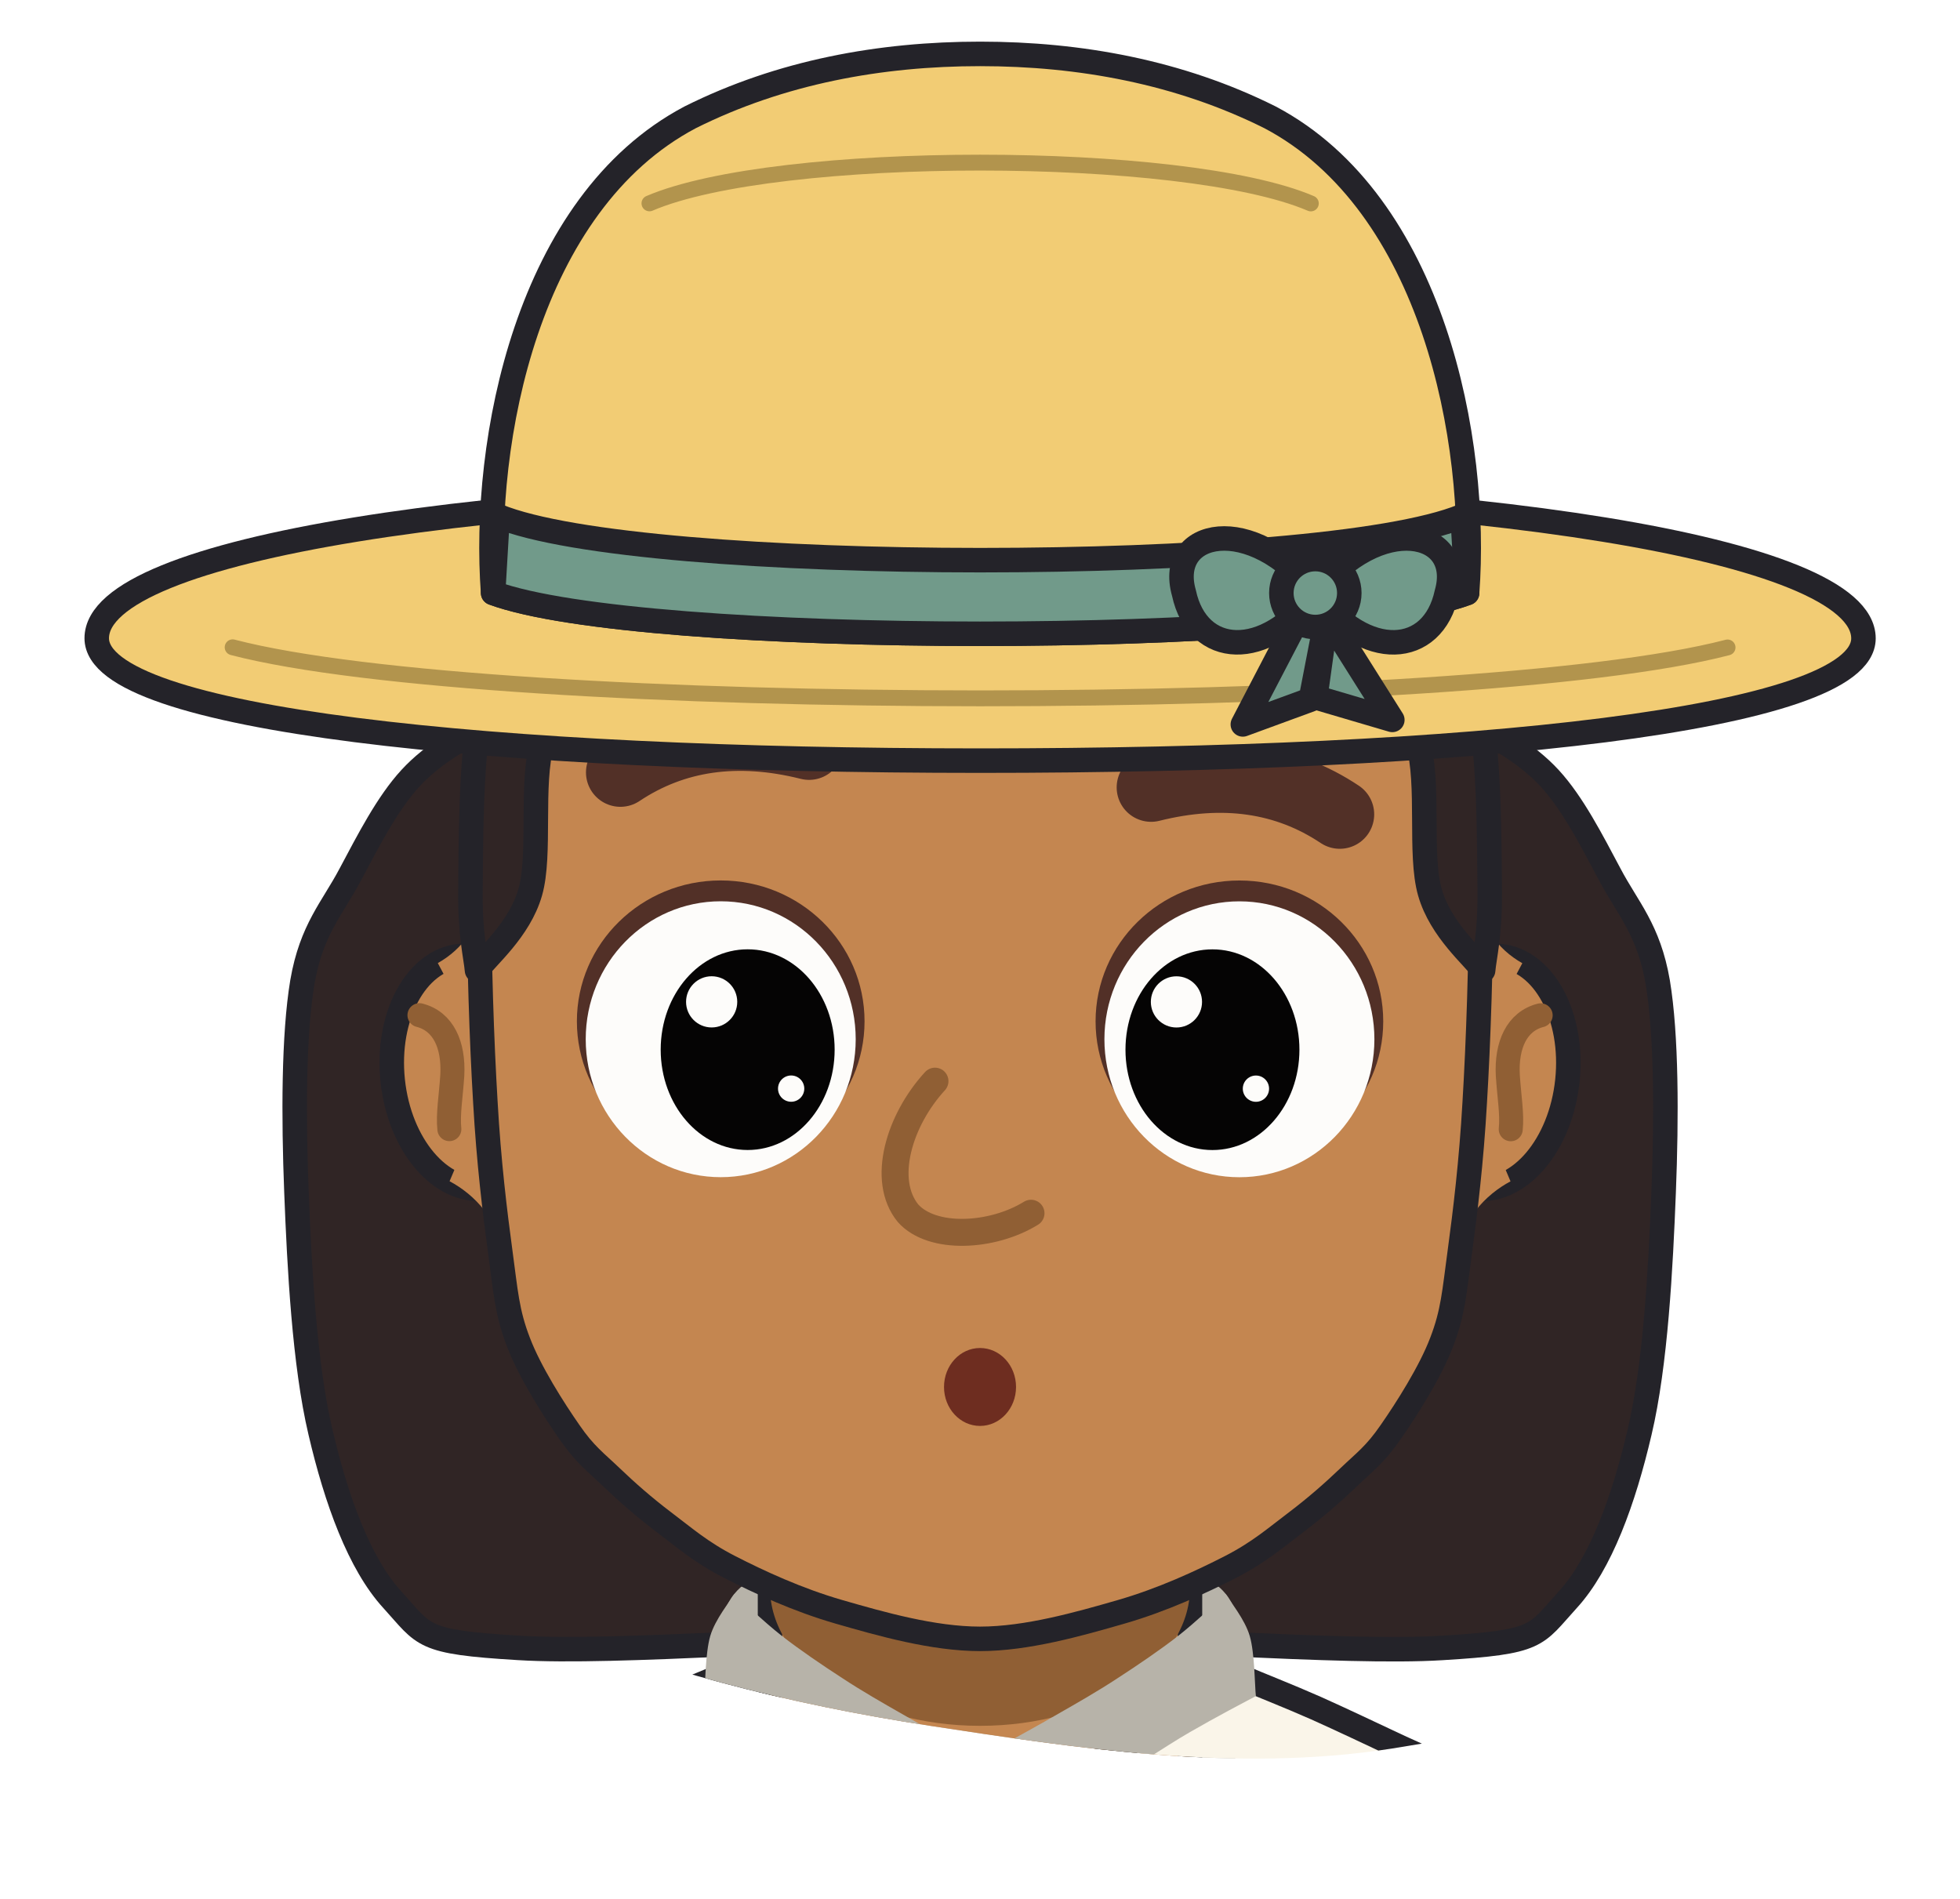
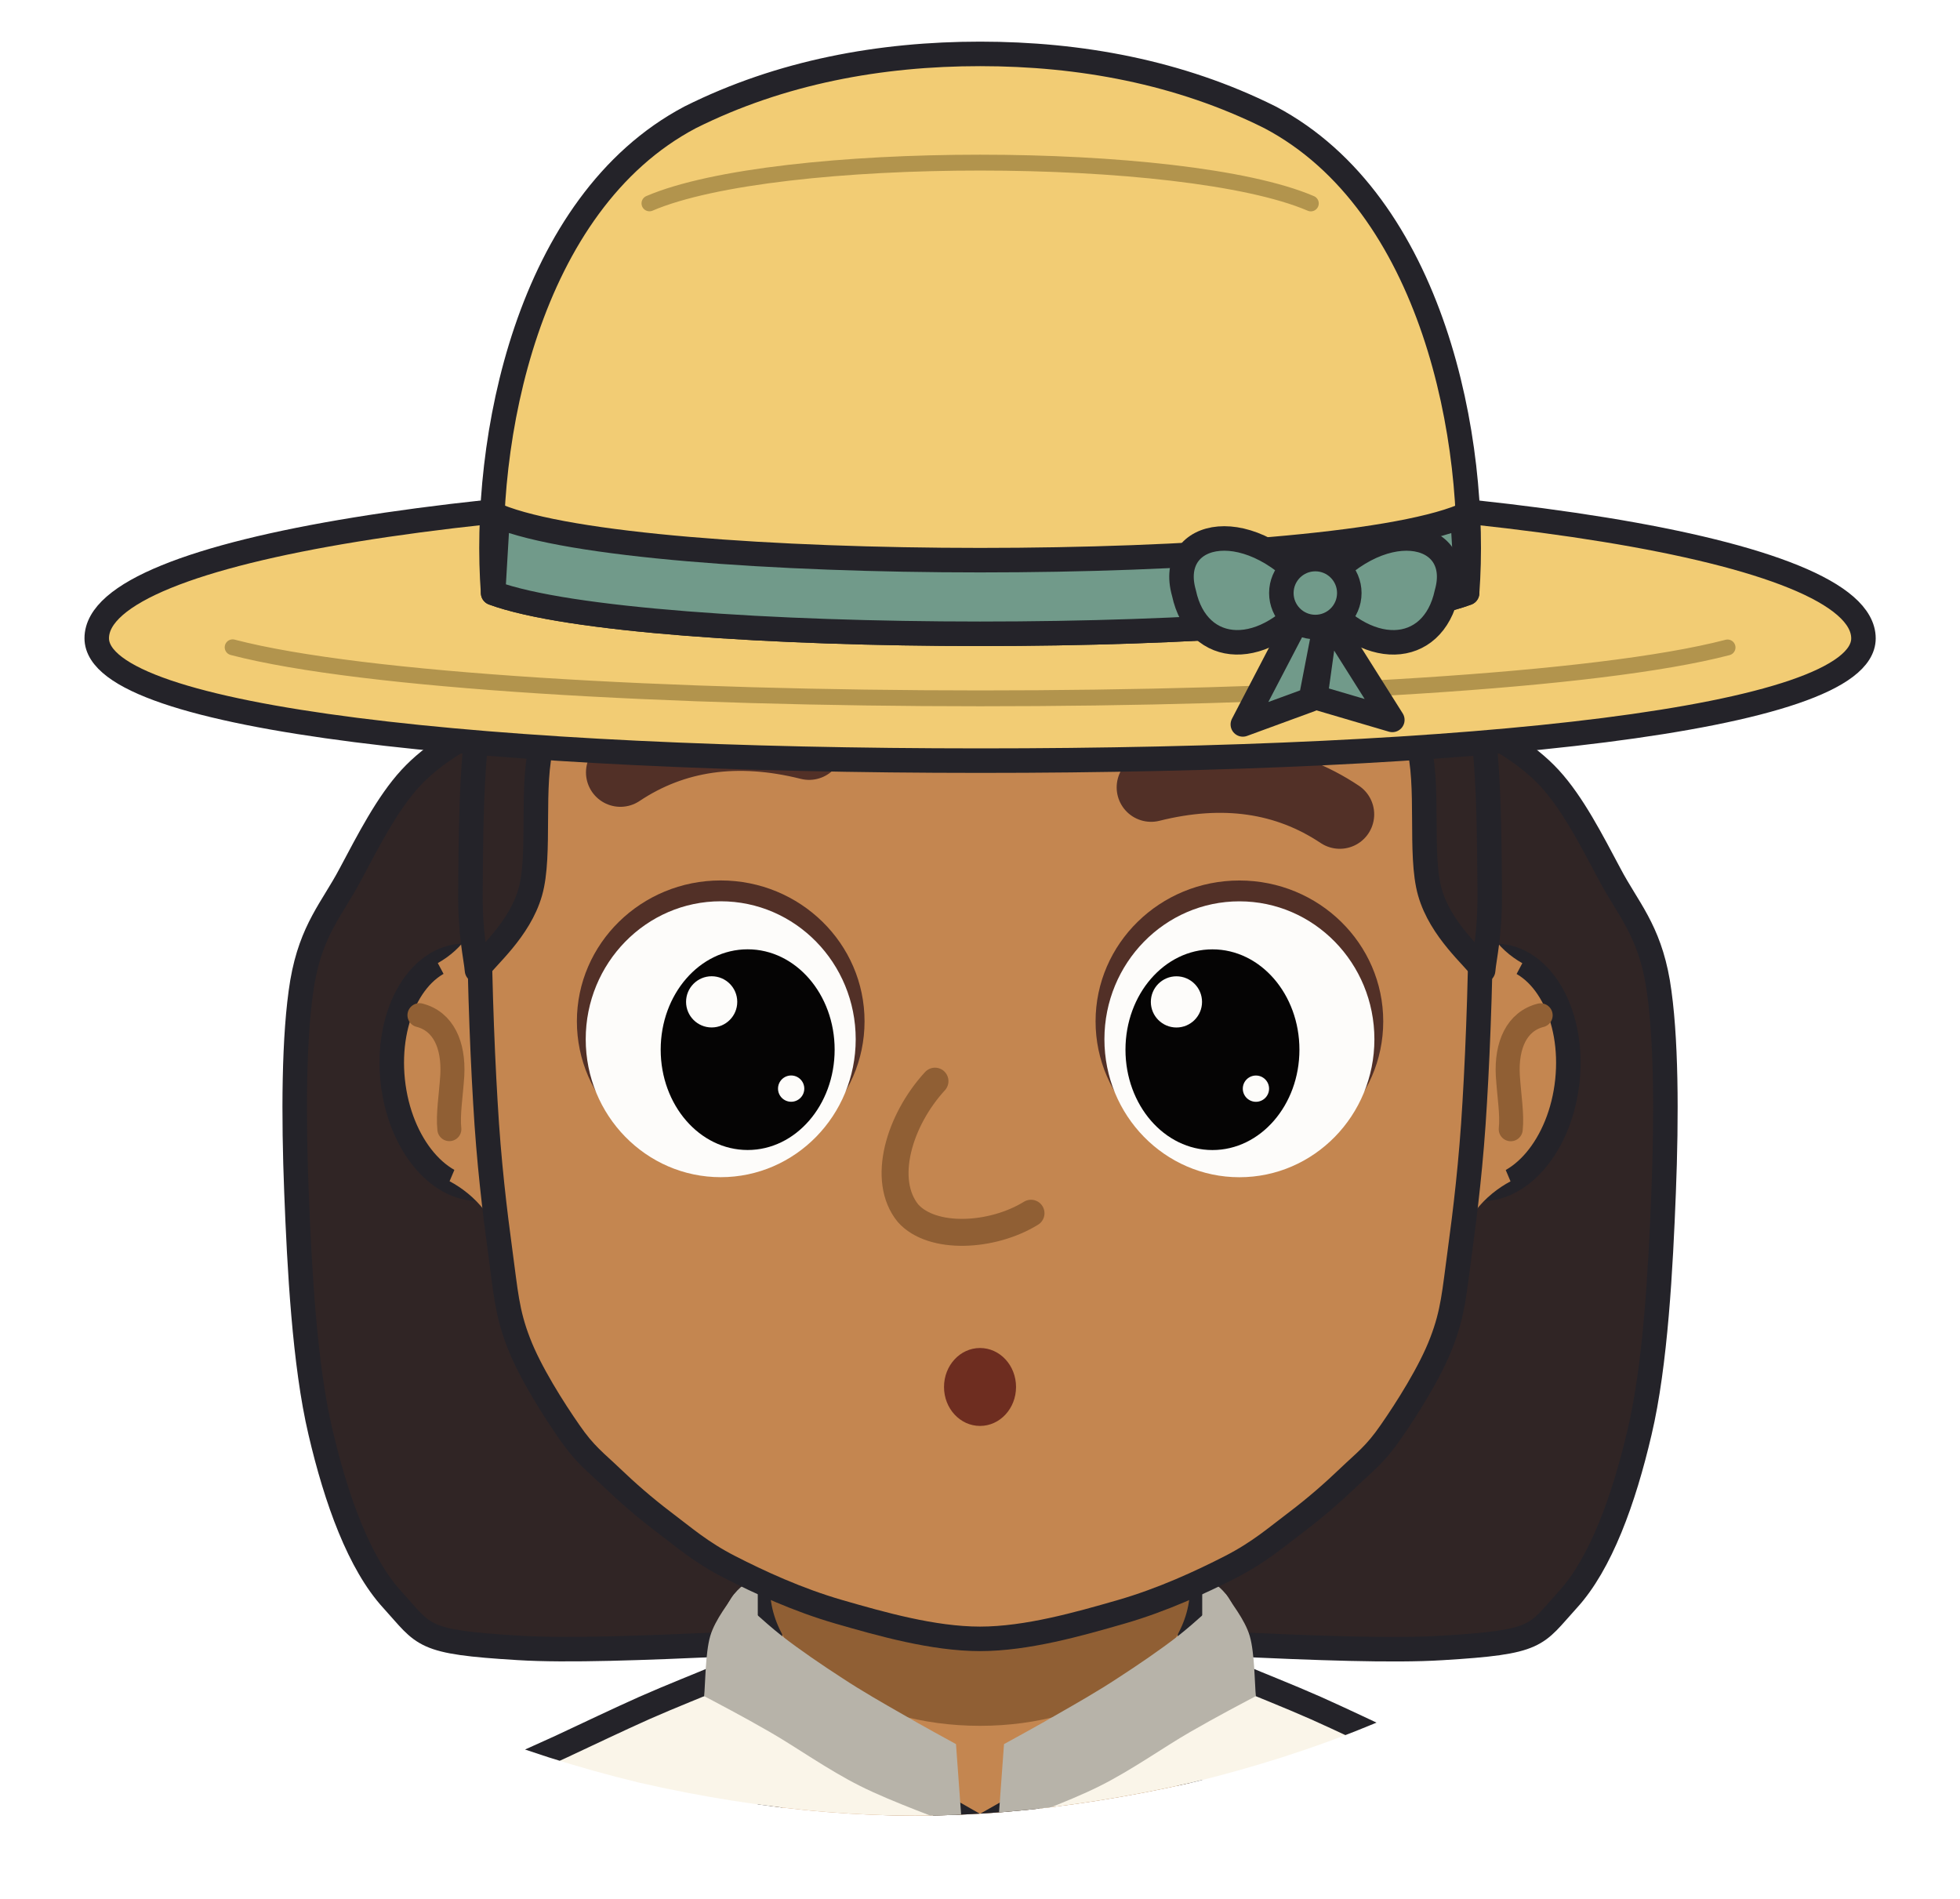
<svg xmlns="http://www.w3.org/2000/svg" viewBox="0 0 320 310" width="320" height="310">
  <defs>
    <clipPath id="cd4b">
      <rect x="-4000" y="-4000" width="9000" height="9000" />
    </clipPath>
    <clipPath id="cd4cr">
-       <path d="M910.20 636.56C909.66 695.82 927.43 766.65 889.46 807.59C851.21 848.53 750.21 871.42 681.80 882.20C613.39 892.97 542.02 881.93 478.45 872.23C414.89 862.53 354.02 846.91 300.69 824.02C247.36 800.86 190.00 776.35 159.02 734.60C128.05 692.85 119.97 631.71 114.58 573.81C109.20 516.17 95.46 437.79 127.24 388.51C159.02 338.95 240.09 301.24 305.27 277.54C370.72 254.11 438.86 240.91 518.85 246.84C598.85 252.76 722.74 279.42 785.23 313.63C847.71 347.84 872.49 398.47 893.23 452.07C914.24 505.94 911.00 577.31 910.20 636.56Z" />
+       <path d="M898.08 614.48C899.15 586.74 889.73 544.72 867.10 521.56C844.48 498.39 793.04 488.43 762.33 475.77C731.63 463.11 703.62 460.69 683.15 445.87C662.95 431.33 655.68 409.24 639.78 388.24C624.16 366.96 609.62 337.87 588.88 318.75C567.87 299.36 541.21 283.20 514.27 272.42C487.34 261.92 456.91 257.88 426.74 254.92C396.31 251.95 365.33 253.03 332.47 254.92C299.61 257.07 265.14 260.03 229.59 267.57C193.77 275.38 154.44 284.00 118.89 301.24C83.34 318.21 44.55 340.56 16.54 369.92C-11.47 399.01 -44.06 436.99 -49.17 476.58C-54.02 516.17 -34.09 572.46 -13.35 607.74C7.39 643.30 56.14 667.27 75.80 689.35C95.73 711.71 93.30 724.37 104.89 741.33C116.20 758.57 128.32 775.81 144.48 791.70C160.37 807.59 179.76 822.94 200.77 836.14C221.78 849.61 245.75 862.00 270.80 871.96C295.57 882.20 322.78 890.81 349.71 897.28C376.64 903.47 405.46 908.05 432.40 910.21C459.06 912.36 483.57 912.36 510.50 910.21C537.17 908.05 565.99 903.47 593.19 897.28C620.12 890.81 647.33 882.20 672.10 871.96C696.88 862.00 721.12 849.61 742.13 836.14C763.14 822.94 782.53 807.59 798.42 791.70C814.31 775.81 827.51 758.57 838.02 741.33C848.52 724.37 851.21 710.09 861.18 689.08C871.14 667.81 897.27 642.49 898.08 614.48Z" />
      <path d="M-473.50 -700.97L1473.50 -700.97L1473.50 664.63L-473.50 664.63Z" />
    </clipPath>
    <clipPath id="cd4s">
      <path d="M500 917.1L616.5 850.9C621.8 853.2 636.8 859.1 648.3 864.2C659.7 869.3 672.5 875.4 685.3 881.4C698.1 887.3 712.5 893.3 725 899.9C737.6 906.5 750.8 914.3 760.8 921.1C770.7 927.9 778 934.3 784.6 941C791.2 947.6 795.8 954.2 800.5 960.8C805.1 967.4 808.6 974.1 812.4 980.7C816.1 987.2 821.2 996.8 823 1000L177 1000C178.8 996.8 183.9 987.2 187.6 980.7C191.4 974.1 194.9 967.4 199.5 960.8C204.2 954.2 208.8 947.6 215.4 941C222 934.3 229.3 927.9 239.2 921.1C249.2 914.3 262.4 906.5 275 899.9C287.5 893.3 301.9 887.3 314.7 881.4C327.5 875.4 340.3 869.3 351.7 864.2C363.2 859.1 378.2 853.2 383.5 850.9L500 917.1Z" fill="#FAF5E9" stroke="#242329" stroke-width="10.82" stroke-linejoin="round" stroke-linecap="round" transform="translate(500 1014) scale(0.86) translate(-500 -1000)" />
      <path d="M378.2 858.9C378.7 854.5 378.7 839.9 380.9 832.4C383.1 824.9 389.7 817 391.5 813.9C395 817 404.7 826.2 412.6 832.4C420.6 838.6 430.3 845.2 439.1 850.9C447.9 856.7 457.2 862 465.6 866.8C474 871.7 485.4 877.9 489.4 880.1C489.9 886.2 491.6 911 492.1 917.1C484.6 914 461.2 905.7 447.1 898.6C432.9 891.5 418.8 881.4 407.3 874.8C395.9 868.2 383.1 861.5 378.2 858.9ZM621.8 858.9C621.3 854.5 621.3 839.9 619.1 832.4C616.9 824.9 610.3 817 608.5 813.9C605 817 595.3 826.2 587.4 832.4C579.4 838.6 569.7 845.2 560.9 850.9C552.1 856.7 542.8 862 534.4 866.8C526 871.7 514.6 877.9 510.6 880.1C510.1 886.2 508.4 911 507.9 917.1C515.4 914 538.8 905.7 552.9 898.6C567.1 891.5 581.2 881.4 592.7 874.8C604.1 868.2 616.9 861.5 621.8 858.9Z" fill="#B7B3A9" transform="translate(500 1014) scale(0.86) translate(-500 -1000)" />
      <path d="M492.1 911.8L507.9 911.8L507.9 1000L492.1 1000Z" fill="#B7B3A9" transform="translate(500 1014) scale(0.86) translate(-500 -1000)" />
    </clipPath>
    <clipPath id="cd4eL">
      <ellipse cx="385.5" cy="569" rx="59.6" ry="60.9" />
    </clipPath>
    <clipPath id="cd4eR">
      <ellipse cx="614.5" cy="569" rx="59.6" ry="60.9" />
    </clipPath>
    <filter id="cd4bl" x="-60%" y="-90%" width="220%" height="280%">
      <feGaussianBlur stdDeviation="15" />
    </filter>
    <clipPath id="cd4eo">
      <path d="M-1000 -1000H2000V2000H-1000Z" />
    </clipPath>
    <clipPath id="cd4ck">
      <ellipse cx="385.5" cy="561.1" rx="66.5" ry="65.2" />
      <ellipse cx="385.5" cy="569" rx="62.6" ry="63.9" />
      <ellipse cx="614.5" cy="561.1" rx="66.5" ry="65.2" />
      <ellipse cx="614.5" cy="569" rx="62.6" ry="63.9" />
    </clipPath>
  </defs>
  <g transform="translate(-55 -107) scale(0.43)">
    <g clip-path="url(#cd4b)">
      <g transform="translate(500 1014) scale(0.86) translate(-500 -1000)">
        <g transform="matrix(1 0.0001 -0.0001 1 0.08335 0.01754)">
          <path fill="#302525" data-o="f" d="M688 422.1C692.8 423.4 706.5 424.7 717.1 430C727.7 435.3 741.4 442.8 751.5 453.8C761.7 464.9 770 481.2 778 496.2C785.9 511.2 795.2 520.5 799.2 543.8C803.1 567.2 803.1 603.4 801.8 636.5C800.5 669.6 798.3 712.4 791.2 742.4C784.2 772.4 774 800.6 759.4 816.5C744.9 832.4 747.1 835.1 703.8 837.7C660.6 840.4 567.9 832.4 500 832.4C432.1 832.4 339.4 840.4 296.2 837.7C252.9 835.1 255.1 832.4 240.6 816.5C226 800.6 215.8 772.4 208.8 742.4C201.7 712.4 199.5 669.6 198.2 636.5C196.9 603.4 196.9 567.2 200.8 543.8C204.8 520.5 214.1 511.2 222 496.2C230 481.2 238.3 464.9 248.5 453.8C258.6 442.8 272.3 435.3 282.9 430C293.5 424.7 307.2 423.4 312 422.1C374.7 422.1 625.3 422.1 688 422.1Z" stroke="#242329" stroke-width="10.82" stroke-linejoin="round" stroke-linecap="round" />
        </g>
        <g clip-path="url(#cd4cr)">
          <g transform="translate(0 0.06)">
            <path d="M500 800.6C525.6 800.6 558.7 802.4 576.8 804.6C594.9 806.8 601.5 805.3 608.5 813.9C615.6 822.5 619.6 843.4 619.1 856.2C618.7 869 625.8 880.5 605.9 890.7C586 900.8 535.3 917.1 500 917.1C464.7 917.1 414 900.8 394.1 890.7C374.2 880.5 381.3 869 380.9 856.2C380.4 843.4 384.4 822.5 391.5 813.9C398.5 805.3 405.1 806.8 423.2 804.6C441.3 802.4 474.4 800.6 500 800.6Z" fill="#B7B3A9" />
          </g>
        </g>
        <g clip-path="url(#cd4cr)">
          <g transform="translate(0 0.06)">
            <path d="M407.3 768.9L407.3 935.7Q407.3 967.4 439.1 967.4L560.9 967.4Q592.7 967.4 592.7 935.7L592.7 768.9Z" fill="#C48650" stroke="#242329" stroke-width="10.82" stroke-linejoin="round" stroke-linecap="round" />
            <ellipse cx="500" cy="811.2" rx="92.7" ry="60.9" fill="#905F34" />
          </g>
        </g>
        <g transform="matrix(1 0.0001 -0.0001 1 0.08335 0.01754)">
          <ellipse cx="275.6" cy="583.6" rx="35.1" ry="51.6" transform="rotate(-6 275.6 583.6)" fill="#C48650" stroke="#242329" stroke-width="10.82" stroke-linejoin="round" stroke-linecap="round" />
          <ellipse cx="724.4" cy="583.6" rx="35.1" ry="51.6" transform="rotate(6 724.4 583.6)" fill="#C48650" stroke="#242329" stroke-width="10.82" stroke-linejoin="round" stroke-linecap="round" />
          <path d="M281.3 496.1C281.3 518.4 271 529.5 260.6 535.4L286.2 583.6ZM718.7 496.1C718.7 518.4 729 529.5 739.4 535.4L713.8 583.6ZM291.8 671C288.8 648.8 276.3 637.3 265.8 631.7L286.2 583.6ZM708.2 671C711.2 648.8 723.7 637.3 734.2 631.7L713.8 583.6Z" fill="#C48650" />
          <path d="M252.5 558.4C263.1 561.1 267.7 571.6 267 584.9C266.4 594.2 265 602.1 265.7 608.7M747.5 558.4C736.9 561.1 732.3 571.6 733 584.9C733.6 594.2 735 602.1 734.3 608.7" fill="none" stroke="#905F34" stroke-width="10.6" stroke-linecap="round" stroke-linejoin="round" />
        </g>
        <g transform="matrix(1 0.0001 -0.0001 1 0.08335 0.01754)">
          <path d="M500 255.3C526.5 255.3 554.7 258.6 579.4 265.9C604.1 273.2 628.8 284 648.3 299C667.7 314 684.4 334.9 695.9 355.9C707.4 376.8 712.9 400 717.1 424.7C721.3 449.4 720.8 475.5 721.1 504.1C721.3 532.8 720 570.3 718.4 596.8C716.9 623.3 714.2 645.3 711.8 663C709.4 680.6 708.9 689.5 703.8 702.7C698.8 715.9 688.2 732.5 681.3 742.4C674.5 752.3 669.8 755.6 662.8 762.3C655.9 768.9 648.4 775.5 639.7 782.1C630.9 788.7 623.4 795.4 610.5 802C597.6 808.6 580.6 816.5 562.2 821.8C543.8 827.1 520.7 833.7 500 833.7C479.3 833.7 456.2 827.1 437.8 821.8C419.4 816.5 402.4 808.6 389.5 802C376.6 795.4 369.1 788.7 360.3 782.1C351.6 775.5 344.1 768.9 337.2 762.3C330.2 755.6 325.5 752.3 318.7 742.4C311.8 732.5 301.2 715.9 296.2 702.7C291.1 689.5 290.6 680.6 288.2 663C285.8 645.3 283.1 623.3 281.6 596.8C280 570.3 278.7 532.8 278.9 504.1C279.2 475.5 278.7 449.4 282.9 424.7C287.1 400 292.6 376.8 304.1 355.9C315.6 334.9 332.3 314 351.7 299C371.2 284 395.9 273.2 420.6 265.9C445.3 258.6 473.5 255.3 500 255.3Z" fill="#C48650" data-sk="1" stroke="#242329" stroke-width="10.82" stroke-linejoin="round" stroke-linecap="round" />
        </g>
        <g clip-path="url(#cd4cr)">
          <g transform="translate(0 0.13)">
            <path d="M500 917.1L616.5 850.9C621.8 853.2 636.8 859.1 648.3 864.2C659.7 869.3 672.5 875.4 685.3 881.4C698.1 887.3 712.5 893.3 725 899.9C737.6 906.5 750.8 914.3 760.8 921.1C770.7 927.9 778 934.3 784.6 941C791.2 947.6 795.8 954.2 800.5 960.8C805.1 967.4 808.6 974.1 812.4 980.7C816.1 987.2 821.2 996.8 823 1000L177 1000C178.8 996.8 183.9 987.2 187.6 980.7C191.4 974.1 194.9 967.4 199.5 960.8C204.2 954.2 208.8 947.6 215.4 941C222 934.3 229.3 927.9 239.2 921.1C249.2 914.3 262.4 906.5 275 899.9C287.5 893.3 301.9 887.3 314.7 881.4C327.5 875.4 340.3 869.3 351.7 864.2C363.2 859.1 378.2 853.2 383.5 850.9L500 917.1Z" fill="#FAF5E9" stroke="#242329" stroke-width="10.82" stroke-linejoin="round" stroke-linecap="round" />
            <path d="M378.2 858.9C378.7 854.5 378.7 839.9 380.9 832.4C383.1 824.9 389.7 817 391.5 813.9C395 817 404.7 826.2 412.6 832.4C420.6 838.6 430.3 845.2 439.1 850.9C447.9 856.7 457.2 862 465.6 866.8C474 871.7 485.4 877.9 489.4 880.1C489.9 886.2 491.6 911 492.1 917.1C484.6 914 461.2 905.7 447.1 898.6C432.9 891.5 418.8 881.4 407.3 874.8C395.9 868.2 383.1 861.5 378.2 858.9ZM621.8 858.9C621.3 854.5 621.3 839.9 619.1 832.4C616.9 824.9 610.3 817 608.5 813.9C605 817 595.3 826.2 587.4 832.4C579.4 838.6 569.7 845.2 560.9 850.9C552.1 856.7 542.8 862 534.4 866.8C526 871.7 514.6 877.9 510.6 880.1C510.1 886.2 508.4 911 507.9 917.1C515.4 914 538.8 905.7 552.9 898.6C567.1 891.5 581.2 881.4 592.7 874.8C604.1 868.2 616.9 861.5 621.8 858.9Z" fill="#B7B3A9" />
            <path d="M492.1 911.8L507.9 911.8L507.9 1000L492.1 1000Z" fill="#B7B3A9" />
          </g>
        </g>
        <g transform="matrix(1 0.0001 -0.0001 1 0.08335 0.01754)">
          <path fill="#302525" data-o="f" d="M722.1 538.6C718.1 532.8 703.4 520.9 698.6 504.1C693.8 487.4 698.6 456.5 693.3 438C688 419.4 683.6 404.4 666.8 392.9C650 381.5 620.5 374 592.7 369.1C564.9 364.3 530.9 363.8 500 363.8C469.1 363.8 435.1 364.3 407.3 369.1C379.5 374 350 381.5 333.2 392.9C316.4 404.4 312 419.4 306.7 438C301.4 456.5 306.2 487.4 301.4 504.1C296.6 520.9 281.9 532.8 277.9 538.6C277.4 532.7 274.8 522.9 275 503.7C275.2 484.4 275 448 279.3 423C283.7 397.9 289.4 374.5 301.1 353.2C312.8 332 329.9 310.8 349.6 295.6C369.3 280.4 394.4 269.5 419.4 262.1C444.5 254.7 473.1 251.3 500 251.3C526.9 251.3 555.5 254.7 580.6 262.1C605.6 269.5 630.7 280.4 650.4 295.6C670.1 310.8 687.2 332 698.9 353.2C710.6 374.5 716.3 397.9 720.7 423C725 448 724.8 484.4 725 503.7C725.2 522.9 722.6 532.7 722.1 538.6Z" stroke="#242329" stroke-width="10.82" stroke-linejoin="round" stroke-linecap="round" />
        </g>
        <g transform="matrix(1 0.0001 -0.0001 1 0.08335 0.01754)">
          <g filter="url(#cd4bl)">
            <ellipse cx="330.6" cy="668.3" rx="35.7" ry="19.9" fill="#D07548" opacity="0.000" transform="matrix(0.4 0 0 0.4 198.36 400.98)" />
          </g>
          <g filter="url(#cd4bl)">
            <ellipse cx="669.4" cy="668.3" rx="35.7" ry="19.9" fill="#D07548" opacity="0.000" transform="matrix(0.4 0 0 0.4 401.64 400.98)" />
          </g>
        </g>
        <g transform="matrix(1 0.0001 -0.0001 1 0.08335 0.01754)">
          <g clip-path="url(#cd4eo)" display="inline">
            <g>
              <ellipse cx="385.5" cy="561.1" rx="63.5" ry="62.2" fill="#523027" />
              <ellipse cx="385.5" cy="569" rx="59.6" ry="60.9" fill="#FDFCFA" />
              <g clip-path="url(#cd4eL)">
                <g transform="translate(0.00 0.00)">
                  <ellipse cx="397.4" cy="573.6" rx="38.4" ry="44.3" fill="#050404" />
                  <circle cx="381.5" cy="552.5" r="11.3" fill="#FDFCFA" />
                  <circle cx="416.6" cy="590.8" r="5.8" fill="#FDFCFA" />
                </g>
              </g>
            </g>
            <g>
              <ellipse cx="614.5" cy="561.1" rx="63.5" ry="62.2" fill="#523027" />
              <ellipse cx="614.5" cy="569" rx="59.6" ry="60.9" fill="#FDFCFA" />
              <g clip-path="url(#cd4eR)">
                <g transform="translate(0.00 0.00)">
                  <ellipse cx="602.6" cy="573.6" rx="38.4" ry="44.3" fill="#050404" />
                  <circle cx="586.7" cy="552.5" r="11.3" fill="#FDFCFA" />
                  <circle cx="621.8" cy="590.8" r="5.8" fill="#FDFCFA" />
                </g>
              </g>
            </g>
          </g>
          <g clip-path="url(#cd4ck)">
            <g>
              <path d="M312.7 618C312.7 669.6 458.3 669.6 458.3 618Q385.5 596.8 312.7 618ZM541.7 618C541.7 669.6 687.3 669.6 687.3 618Q614.5 596.8 541.7 618Z" fill="#C48650" display="none" />
            </g>
          </g>
          <path fill="none" stroke="#523027" stroke-linecap="round" stroke-linejoin="round" display="none" />
          <path fill="none" stroke="#523027" stroke-width="30.4" stroke-linecap="round" stroke-linejoin="round" d="M341.2 451.2Q376.9 427.4 424.5 439.3M658.8 469.7Q623.1 445.9 575.5 457.8" transform="translate(0 0.00)" />
          <g>
            <path d="M480.1 587.5C464.3 604.7 456.3 631.2 468.2 645.8C478.8 657.7 505.3 656.4 522.5 645.8" fill="none" stroke="#905F34" stroke-width="11.9" stroke-linecap="round" stroke-linejoin="round" />
          </g>
          <path fill="#6E2D20" stroke="#6E2D20" stroke-linejoin="round" stroke-linecap="round" d="M484.1 722.5C484.1 713.0 491.2 705.3 500.0 705.3C508.8 705.3 515.9 713.0 515.9 722.5C515.9 732.0 508.8 739.7 500.0 739.7C491.2 739.7 484.1 732.0 484.1 722.5Z" stroke-width="0.01" />
          <path fill="#FDFCFA" display="none" />
          <g>
            <path d="M469.6 731.4Q500 714.2 530.4 731.4Q500 745.1 469.6 731.4Z" fill="#D9604A" display="none" />
          </g>
        </g>
        <g transform="matrix(1 0.0001 -0.0001 1 0.08335 0.01754)">
          <path d="M110 392C110 352 285 326 500 326C715 326 890 352 890 392C890 428 715 446 500 446C285 446 110 428 110 392Z" fill="#F2CC74" stroke="#242329" stroke-width="10.82" stroke-linejoin="round" stroke-linecap="round" />
          <path d="M170 396C285 426 715 426 830 396" fill="none" stroke="#B2944D" stroke-width="7" stroke-linecap="round" stroke-linejoin="round" />
          <path d="M285 372C280 305 300 200 372 162C412 142 456 134 500 134C544 134 588 142 628 162C700 200 720 305 715 372C650 396 350 396 285 372Z" fill="#F2CC74" stroke="#242329" stroke-width="10.82" stroke-linejoin="round" stroke-linecap="round" />
          <path d="M354 200C410 176 590 176 646 200" fill="none" stroke="#B2944D" stroke-width="7" stroke-linecap="round" stroke-linejoin="round" />
          <path d="M287 338C350 364 650 364 713 338L715 372C650 396 350 396 285 372Z" fill="#719A8A" stroke="#242329" stroke-width="10.82" stroke-linejoin="round" stroke-linecap="round" />
          <path d="M648 372C620 336 582 344 590 372C596 400 626 402 648 372Z" fill="#719A8A" stroke="#242329" stroke-width="10.82" stroke-linejoin="round" stroke-linecap="round" />
          <path d="M648 372C676 336 714 344 706 372C700 400 670 402 648 372Z" fill="#719A8A" stroke="#242329" stroke-width="10.82" stroke-linejoin="round" stroke-linecap="round" />
          <path d="M641 382L616 430L646 419L652 388Z" fill="#719A8A" stroke="#242329" stroke-width="10.82" stroke-linejoin="round" stroke-linecap="round" />
          <path d="M653 382L682 428L648 418Z" fill="#719A8A" stroke="#242329" stroke-width="10.82" stroke-linejoin="round" stroke-linecap="round" />
          <circle cx="648" cy="372" r="15" fill="#719A8A" stroke="#242329" stroke-width="10.82" stroke-linejoin="round" stroke-linecap="round" />
        </g>
      </g>
    </g>
    <g clip-path="url(#cd4b)">
      <g transform="translate(0 0.00)" />
    </g>
  </g>
</svg>
